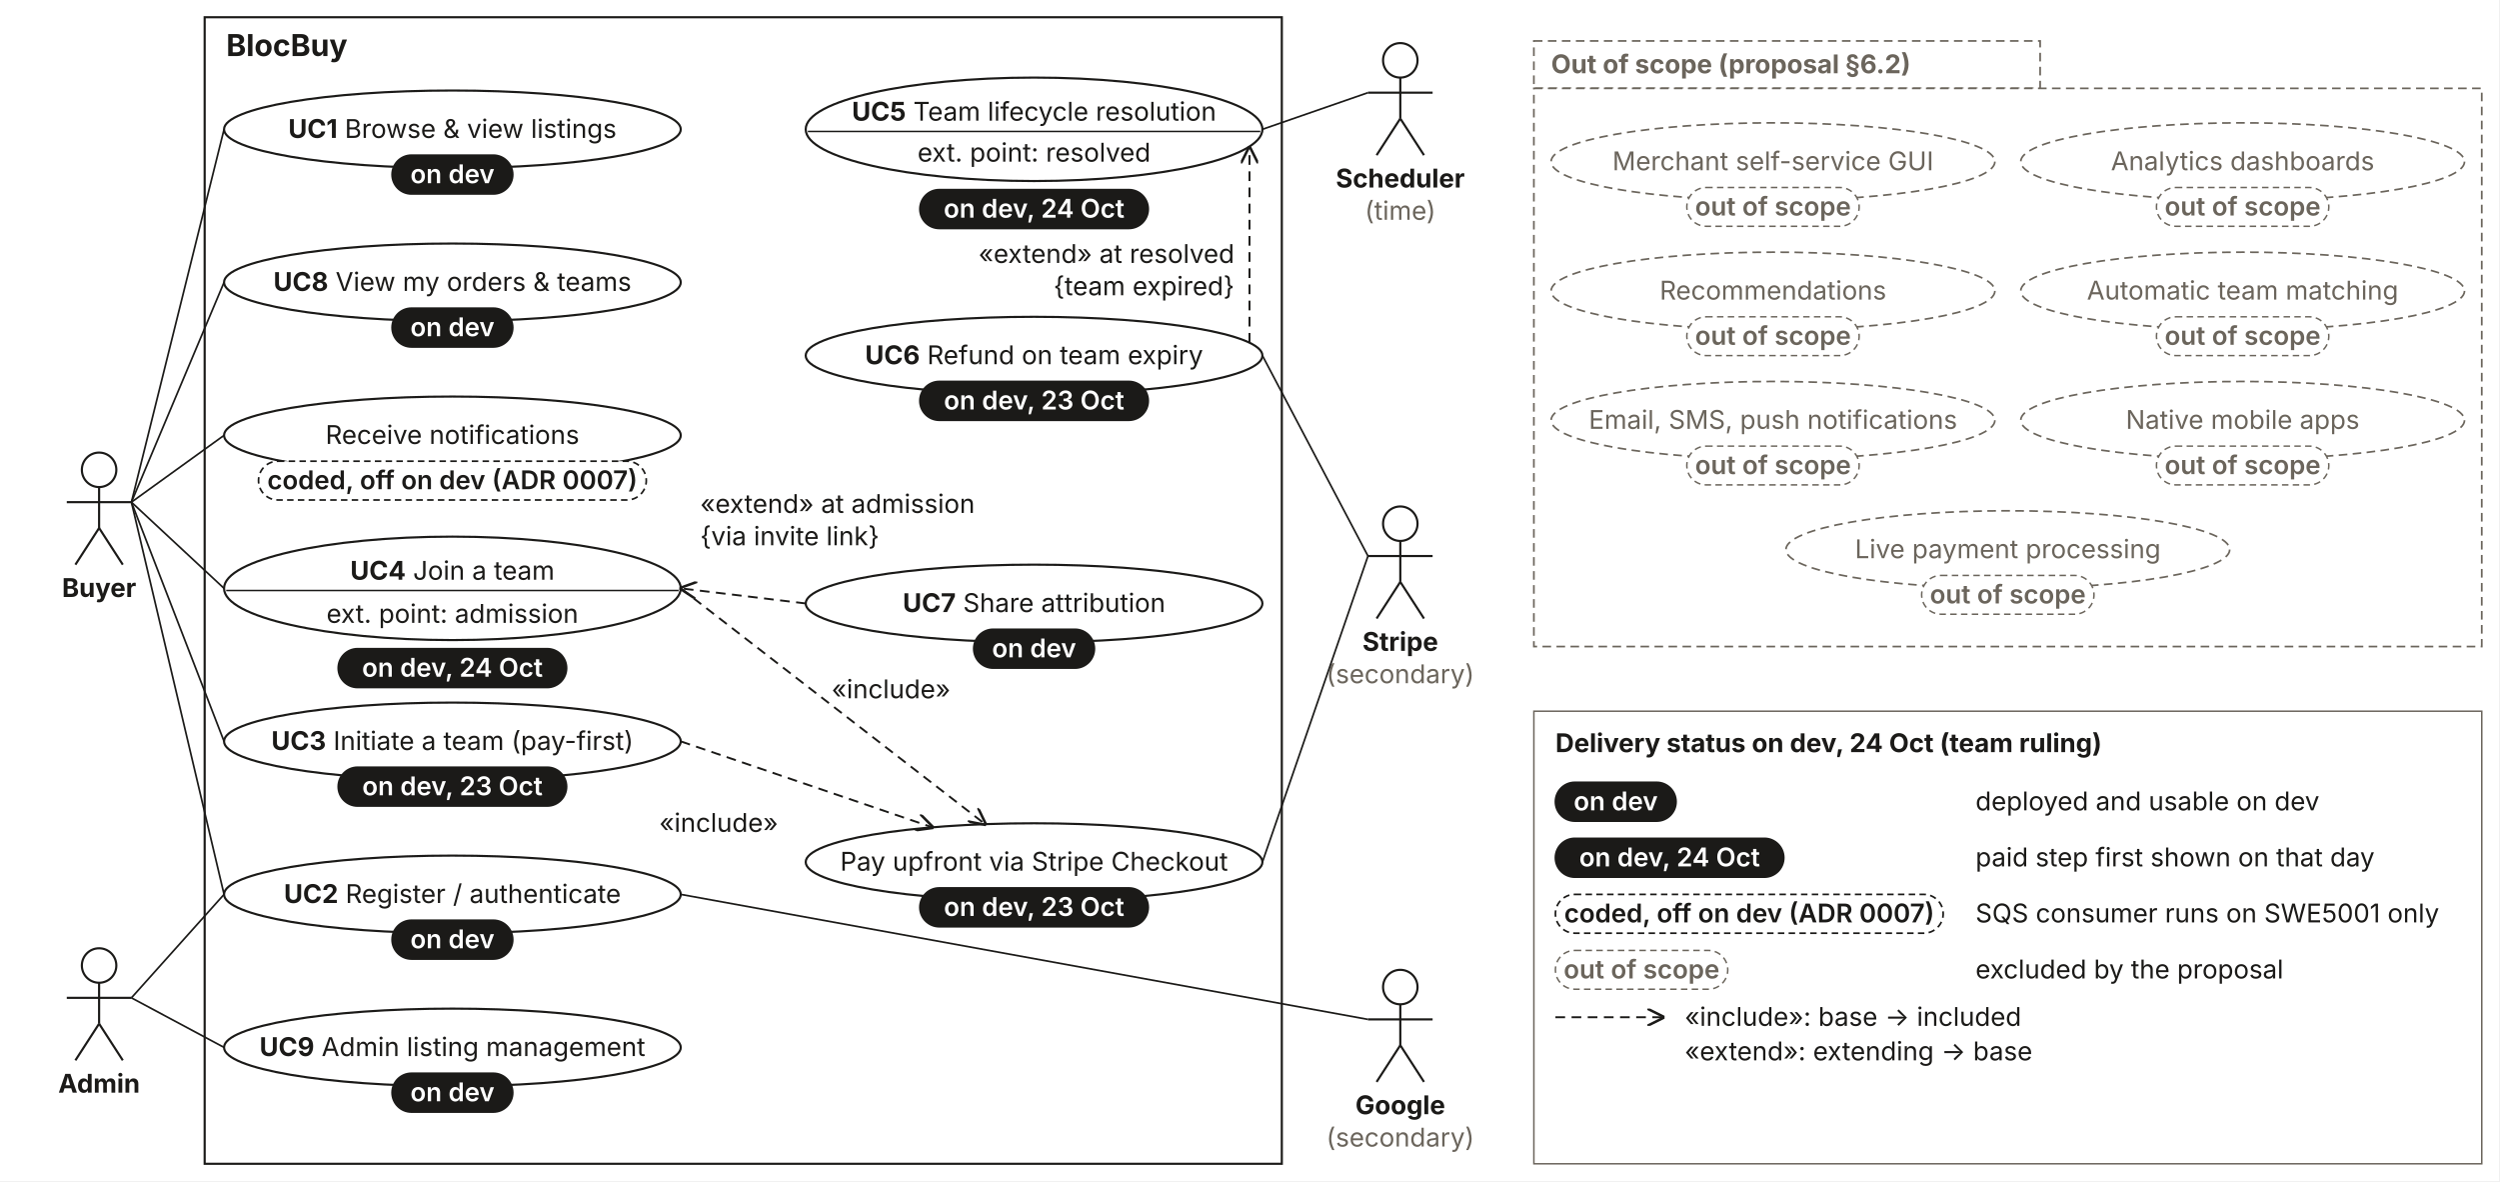
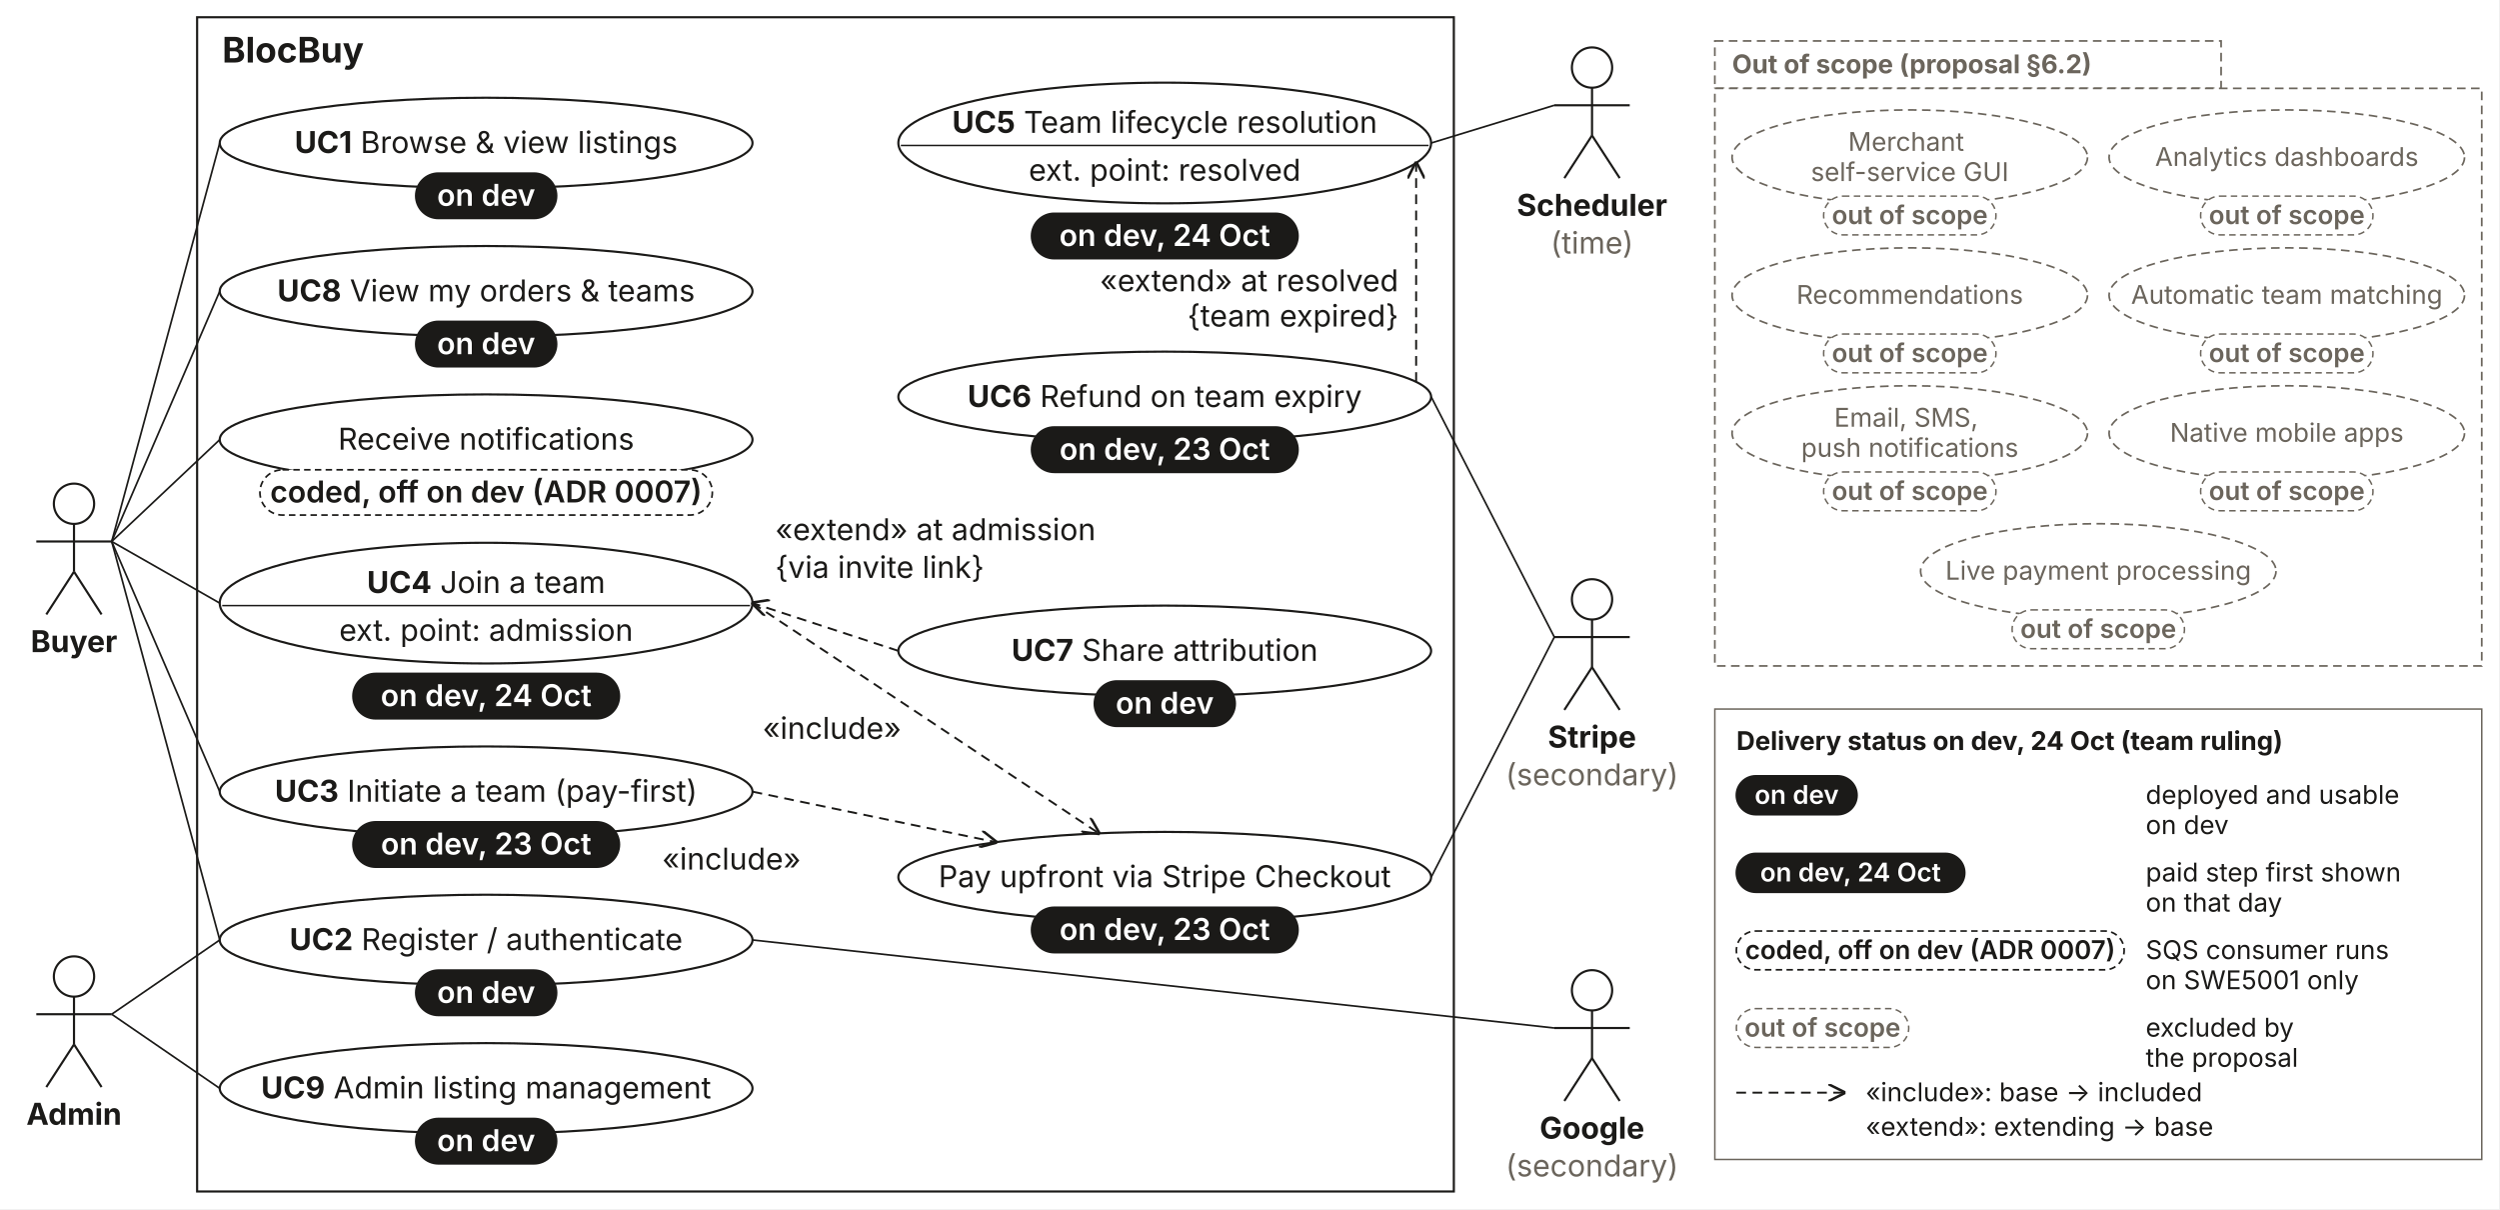
- <svg xmlns="http://www.w3.org/2000/svg" width="2320" height="1096" viewBox="0 0 2320 1096" font-family="Inter, Helvetica, Arial, sans-serif">
+ <svg xmlns="http://www.w3.org/2000/svg" width="2320" height="1122" viewBox="0 0 2320 1122" font-family="Inter, Helvetica, Arial, sans-serif">
  <defs>
    <marker id="ucdOpen" viewBox="0 0 12 12" refX="11" refY="6" markerWidth="16" markerHeight="16" markerUnits="userSpaceOnUse" orient="auto-start-reverse">
      <path d="M0,0 L12,6 L0,12" fill="none" stroke="#1B1A18" stroke-width="1.8" />
    </marker>
    <marker id="ucdOpenRed" viewBox="0 0 12 12" refX="11" refY="6" markerWidth="16" markerHeight="16" markerUnits="userSpaceOnUse" orient="auto-start-reverse">
      <path d="M0,0 L12,6 L0,12" fill="none" stroke="#E8402A" stroke-width="1.8" />
    </marker>
    <marker id="ucdOpenGrey" viewBox="0 0 12 12" refX="11" refY="6" markerWidth="16" markerHeight="16" markerUnits="userSpaceOnUse" orient="auto-start-reverse">
      <path d="M0,0 L12,6 L0,12" fill="none" stroke="#6B655C" stroke-width="1.8" />
    </marker>
    <marker id="ucdFill" viewBox="0 0 12 12" refX="11" refY="6" markerWidth="16" markerHeight="16" markerUnits="userSpaceOnUse" orient="auto-start-reverse">
      <path d="M0,0 L12,6 L0,12 Z" fill="#1B1A18" />
    </marker>
    <marker id="ucdFillRed" viewBox="0 0 12 12" refX="11" refY="6" markerWidth="16" markerHeight="16" markerUnits="userSpaceOnUse" orient="auto-start-reverse">
      <path d="M0,0 L12,6 L0,12 Z" fill="#E8402A" />
    </marker>
    <marker id="ucdFillBlue" viewBox="0 0 12 12" refX="11" refY="6" markerWidth="16" markerHeight="16" markerUnits="userSpaceOnUse" orient="auto-start-reverse">
      <path d="M0,0 L12,6 L0,12 Z" fill="#3E5CD9" />
    </marker>
  </defs>
-   <rect x="0" y="0" width="2320" height="1096" fill="#FFFFFF" />
-   <rect x="190" y="16" width="1000" height="1064" fill="#FFFFFF" stroke="#1B1A18" stroke-width="2" />
-   <text x="210" y="52" font-size="28" font-weight="700" text-anchor="start" fill="#1B1A18">BlocBuy</text>
-   <ellipse cx="420" cy="120" rx="212" ry="36" fill="#FFFFFF" stroke="#1B1A18" stroke-width="2" />
-   <text x="420" y="128" font-size="24" text-anchor="middle" fill="#1B1A18">
+   <rect x="0" y="0" width="2320" height="1122" fill="#FFFFFF" />
+   <rect x="183" y="16" width="1166.7" height="1089.7" fill="#FFFFFF" stroke="#1B1A18" stroke-width="2" />
+   <text x="206.3" y="58" font-size="32.7" font-weight="700" text-anchor="start" fill="#1B1A18">BlocBuy</text>
+   <ellipse cx="451.3" cy="132.7" rx="247.3" ry="42" fill="#FFFFFF" stroke="#1B1A18" stroke-width="2" />
+   <text x="451.3" y="142" font-size="28" text-anchor="middle" fill="#1B1A18">
    <tspan font-weight="700">UC1</tspan> Browse &amp; view listings</text>
-   <rect x="364" y="144" width="112" height="36" rx="18" fill="#1B1A18" stroke="#1B1A18" stroke-width="1.6" />
-   <text x="420" y="170" font-size="24" font-weight="600" text-anchor="middle" fill="#FFFFFF">on dev</text>
-   <ellipse cx="420" cy="262" rx="212" ry="36" fill="#FFFFFF" stroke="#1B1A18" stroke-width="2" />
-   <text x="420" y="270" font-size="24" text-anchor="middle" fill="#1B1A18">
+   <rect x="386" y="160.7" width="130.7" height="42" rx="21" fill="#1B1A18" stroke="#1B1A18" stroke-width="1.6" />
+   <text x="451.3" y="191" font-size="28" font-weight="600" text-anchor="middle" fill="#FFFFFF">on dev</text>
+   <ellipse cx="451.3" cy="270.3" rx="247.3" ry="42" fill="#FFFFFF" stroke="#1B1A18" stroke-width="2" />
+   <text x="451.3" y="279.7" font-size="28" text-anchor="middle" fill="#1B1A18">
    <tspan font-weight="700">UC8</tspan> View my orders &amp; teams</text>
-   <rect x="364" y="286" width="112" height="36" rx="18" fill="#1B1A18" stroke="#1B1A18" stroke-width="1.6" />
-   <text x="420" y="312" font-size="24" font-weight="600" text-anchor="middle" fill="#FFFFFF">on dev</text>
-   <ellipse cx="420" cy="404" rx="212" ry="36" fill="#FFFFFF" stroke="#1B1A18" stroke-width="2" />
-   <text x="420" y="412" font-size="24" text-anchor="middle" fill="#1B1A18">Receive notifications</text>
-   <rect x="240" y="428" width="360" height="36" rx="18" fill="#FFFFFF" stroke="#1B1A18" stroke-width="1.6" stroke-dasharray="6 4" />
-   <text x="420" y="454" font-size="24" font-weight="600" text-anchor="middle" fill="#1B1A18">coded, off on dev (ADR 0007)</text>
-   <ellipse cx="420" cy="546" rx="212" ry="48" fill="#FFFFFF" stroke="#1B1A18" stroke-width="2" />
-   <text x="420" y="538" font-size="24" text-anchor="middle" fill="#1B1A18">
+   <rect x="386" y="298.3" width="130.7" height="42" rx="21" fill="#1B1A18" stroke="#1B1A18" stroke-width="1.6" />
+   <text x="451.3" y="328.7" font-size="28" font-weight="600" text-anchor="middle" fill="#FFFFFF">on dev</text>
+   <ellipse cx="451.3" cy="408" rx="247.3" ry="42" fill="#FFFFFF" stroke="#1B1A18" stroke-width="2" />
+   <text x="451.3" y="417.3" font-size="28" text-anchor="middle" fill="#1B1A18">Receive notifications</text>
+   <rect x="241.3" y="436" width="420" height="42" rx="21" fill="#FFFFFF" stroke="#1B1A18" stroke-width="1.6" stroke-dasharray="6 4" />
+   <text x="451.3" y="466.3" font-size="28" font-weight="600" text-anchor="middle" fill="#1B1A18">coded, off on dev (ADR 0007)</text>
+   <ellipse cx="451.3" cy="559.7" rx="247.3" ry="56" fill="#FFFFFF" stroke="#1B1A18" stroke-width="2" />
+   <text x="451.3" y="550.3" font-size="28" text-anchor="middle" fill="#1B1A18">
    <tspan font-weight="700">UC4</tspan> Join a team</text>
-   <line x1="210" y1="548" x2="630" y2="548" stroke="#1B1A18" stroke-width="1.4" />
-   <text x="420" y="578" font-size="24" text-anchor="middle" fill="#1B1A18">ext. point: admission</text>
-   <rect x="314" y="602" width="212" height="36" rx="18" fill="#1B1A18" stroke="#1B1A18" stroke-width="1.6" />
-   <text x="420" y="628" font-size="24" font-weight="600" text-anchor="middle" fill="#FFFFFF">on dev, 24 Oct</text>
-   <ellipse cx="420" cy="688" rx="212" ry="36" fill="#FFFFFF" stroke="#1B1A18" stroke-width="2" />
-   <text x="420" y="696" font-size="24" text-anchor="middle" fill="#1B1A18">
+   <line x1="206.3" y1="562" x2="696.3" y2="562" stroke="#1B1A18" stroke-width="1.4" />
+   <text x="451.3" y="594.7" font-size="28" text-anchor="middle" fill="#1B1A18">ext. point: admission</text>
+   <rect x="327.7" y="625" width="247.3" height="42" rx="21" fill="#1B1A18" stroke="#1B1A18" stroke-width="1.6" />
+   <text x="451.3" y="655.3" font-size="28" font-weight="600" text-anchor="middle" fill="#FFFFFF">on dev, 24 Oct</text>
+   <ellipse cx="451.3" cy="734.7" rx="247.3" ry="42" fill="#FFFFFF" stroke="#1B1A18" stroke-width="2" />
+   <text x="451.3" y="744" font-size="28" text-anchor="middle" fill="#1B1A18">
    <tspan font-weight="700">UC3</tspan> Initiate a team (pay-first)</text>
-   <rect x="314" y="712" width="212" height="36" rx="18" fill="#1B1A18" stroke="#1B1A18" stroke-width="1.6" />
-   <text x="420" y="738" font-size="24" font-weight="600" text-anchor="middle" fill="#FFFFFF">on dev, 23 Oct</text>
-   <ellipse cx="420" cy="830" rx="212" ry="36" fill="#FFFFFF" stroke="#1B1A18" stroke-width="2" />
-   <text x="420" y="838" font-size="24" text-anchor="middle" fill="#1B1A18">
+   <rect x="327.7" y="762.7" width="247.3" height="42" rx="21" fill="#1B1A18" stroke="#1B1A18" stroke-width="1.6" />
+   <text x="451.3" y="793" font-size="28" font-weight="600" text-anchor="middle" fill="#FFFFFF">on dev, 23 Oct</text>
+   <ellipse cx="451.3" cy="872.3" rx="247.3" ry="42" fill="#FFFFFF" stroke="#1B1A18" stroke-width="2" />
+   <text x="451.3" y="881.7" font-size="28" text-anchor="middle" fill="#1B1A18">
    <tspan font-weight="700">UC2</tspan> Register / authenticate</text>
-   <rect x="364" y="854" width="112" height="36" rx="18" fill="#1B1A18" stroke="#1B1A18" stroke-width="1.6" />
-   <text x="420" y="880" font-size="24" font-weight="600" text-anchor="middle" fill="#FFFFFF">on dev</text>
-   <ellipse cx="420" cy="972" rx="212" ry="36" fill="#FFFFFF" stroke="#1B1A18" stroke-width="2" />
-   <text x="420" y="980" font-size="24" text-anchor="middle" fill="#1B1A18">
+   <rect x="386" y="900.3" width="130.7" height="42" rx="21" fill="#1B1A18" stroke="#1B1A18" stroke-width="1.6" />
+   <text x="451.3" y="930.7" font-size="28" font-weight="600" text-anchor="middle" fill="#FFFFFF">on dev</text>
+   <ellipse cx="451.3" cy="1010" rx="247.3" ry="42" fill="#FFFFFF" stroke="#1B1A18" stroke-width="2" />
+   <text x="451.3" y="1019.3" font-size="28" text-anchor="middle" fill="#1B1A18">
    <tspan font-weight="700">UC9</tspan> Admin listing management</text>
-   <rect x="364" y="996" width="112" height="36" rx="18" fill="#1B1A18" stroke="#1B1A18" stroke-width="1.6" />
-   <text x="420" y="1022" font-size="24" font-weight="600" text-anchor="middle" fill="#FFFFFF">on dev</text>
-   <ellipse cx="960" cy="120" rx="212" ry="48" fill="#FFFFFF" stroke="#1B1A18" stroke-width="2" />
-   <text x="960" y="112" font-size="24" text-anchor="middle" fill="#1B1A18">
+   <rect x="386" y="1038" width="130.7" height="42" rx="21" fill="#1B1A18" stroke="#1B1A18" stroke-width="1.6" />
+   <text x="451.3" y="1068.3" font-size="28" font-weight="600" text-anchor="middle" fill="#FFFFFF">on dev</text>
+   <ellipse cx="1081.3" cy="132.7" rx="247.3" ry="56" fill="#FFFFFF" stroke="#1B1A18" stroke-width="2" />
+   <text x="1081.3" y="123.3" font-size="28" text-anchor="middle" fill="#1B1A18">
    <tspan font-weight="700">UC5</tspan> Team lifecycle resolution</text>
-   <line x1="750" y1="122" x2="1170" y2="122" stroke="#1B1A18" stroke-width="1.4" />
-   <text x="960" y="150" font-size="24" text-anchor="middle" fill="#1B1A18">ext. point: resolved</text>
-   <rect x="854" y="176" width="212" height="36" rx="18" fill="#1B1A18" stroke="#1B1A18" stroke-width="1.6" />
-   <text x="960" y="202" font-size="24" font-weight="600" text-anchor="middle" fill="#FFFFFF">on dev, 24 Oct</text>
-   <ellipse cx="960" cy="330" rx="212" ry="36" fill="#FFFFFF" stroke="#1B1A18" stroke-width="2" />
-   <text x="960" y="338" font-size="24" text-anchor="middle" fill="#1B1A18">
+   <line x1="836.3" y1="135" x2="1326.3" y2="135" stroke="#1B1A18" stroke-width="1.4" />
+   <text x="1081.3" y="167.7" font-size="28" text-anchor="middle" fill="#1B1A18">ext. point: resolved</text>
+   <rect x="957.7" y="198" width="247.3" height="42" rx="21" fill="#1B1A18" stroke="#1B1A18" stroke-width="1.6" />
+   <text x="1081.3" y="228.3" font-size="28" font-weight="600" text-anchor="middle" fill="#FFFFFF">on dev, 24 Oct</text>
+   <ellipse cx="1081.3" cy="368.3" rx="247.3" ry="42" fill="#FFFFFF" stroke="#1B1A18" stroke-width="2" />
+   <text x="1081.3" y="377.7" font-size="28" text-anchor="middle" fill="#1B1A18">
    <tspan font-weight="700">UC6</tspan> Refund on team expiry</text>
-   <rect x="854" y="354" width="212" height="36" rx="18" fill="#1B1A18" stroke="#1B1A18" stroke-width="1.6" />
-   <text x="960" y="380" font-size="24" font-weight="600" text-anchor="middle" fill="#FFFFFF">on dev, 23 Oct</text>
-   <ellipse cx="960" cy="560" rx="212" ry="36" fill="#FFFFFF" stroke="#1B1A18" stroke-width="2" />
-   <text x="960" y="568" font-size="24" text-anchor="middle" fill="#1B1A18">
+   <rect x="957.7" y="396.3" width="247.3" height="42" rx="21" fill="#1B1A18" stroke="#1B1A18" stroke-width="1.6" />
+   <text x="1081.3" y="426.7" font-size="28" font-weight="600" text-anchor="middle" fill="#FFFFFF">on dev, 23 Oct</text>
+   <ellipse cx="1081.3" cy="604" rx="247.3" ry="42" fill="#FFFFFF" stroke="#1B1A18" stroke-width="2" />
+   <text x="1081.3" y="613.3" font-size="28" text-anchor="middle" fill="#1B1A18">
    <tspan font-weight="700">UC7</tspan> Share attribution</text>
-   <rect x="904" y="584" width="112" height="36" rx="18" fill="#1B1A18" stroke="#1B1A18" stroke-width="1.6" />
-   <text x="960" y="610" font-size="24" font-weight="600" text-anchor="middle" fill="#FFFFFF">on dev</text>
-   <ellipse cx="960" cy="800" rx="212" ry="36" fill="#FFFFFF" stroke="#1B1A18" stroke-width="2" />
-   <text x="960" y="808" font-size="24" text-anchor="middle" fill="#1B1A18">Pay upfront via Stripe Checkout</text>
-   <rect x="854" y="824" width="212" height="36" rx="18" fill="#1B1A18" stroke="#1B1A18" stroke-width="1.6" />
-   <text x="960" y="850" font-size="24" font-weight="600" text-anchor="middle" fill="#FFFFFF">on dev, 23 Oct</text>
-   <line x1="632" y1="546" x2="914.591" y2="764.836" stroke="#1B1A18" stroke-width="1.8" stroke-dasharray="9 6" marker-end="url(#ucdOpen)" />
-   <text x="772" y="648" font-size="24" text-anchor="start" fill="#1B1A18">«include»</text>
-   <line x1="632" y1="688" x2="865.6" y2="767.766" stroke="#1B1A18" stroke-width="1.8" stroke-dasharray="9 6" marker-end="url(#ucdOpen)" />
-   <text x="612" y="772" font-size="24" text-anchor="start" fill="#1B1A18">«include»</text>
-   <line x1="748" y1="560" x2="632" y2="546" stroke="#1B1A18" stroke-width="1.8" stroke-dasharray="9 6" marker-end="url(#ucdOpen)" />
-   <text x="650" y="476" font-size="24" text-anchor="start" fill="#1B1A18">«extend» at admission</text>
-   <text x="650" y="506" font-size="24" text-anchor="start" fill="#1B1A18">{via invite link}</text>
-   <line x1="1160" y1="318" x2="1160" y2="137" stroke="#1B1A18" stroke-width="1.8" stroke-dasharray="9 6" marker-end="url(#ucdOpen)" />
-   <text x="1146" y="244" font-size="24" text-anchor="end" fill="#1B1A18">«extend» at resolved</text>
-   <text x="1146" y="274" font-size="24" text-anchor="end" fill="#1B1A18">{team expired}</text>
-   <g stroke="#1B1A18" stroke-width="2" fill="none">
-     <circle cx="92" cy="436" r="16" fill="#FFFFFF" />
-     <line x1="92" y1="452" x2="92" y2="490" />
-     <line x1="62" y1="466" x2="122" y2="466" />
-     <line x1="92" y1="490" x2="70" y2="524" />
-     <line x1="92" y1="490" x2="114" y2="524" />
-   </g>
-   <text x="92" y="554" font-size="24" font-weight="700" text-anchor="middle" fill="#1B1A18">Buyer</text>
-   <g stroke="#1B1A18" stroke-width="2" fill="none">
-     <circle cx="92" cy="896" r="16" fill="#FFFFFF" />
-     <line x1="92" y1="912" x2="92" y2="950" />
-     <line x1="62" y1="926" x2="122" y2="926" />
-     <line x1="92" y1="950" x2="70" y2="984" />
-     <line x1="92" y1="950" x2="114" y2="984" />
-   </g>
-   <text x="92" y="1014" font-size="24" font-weight="700" text-anchor="middle" fill="#1B1A18">Admin</text>
-   <line x1="122" y1="466" x2="208" y2="120" stroke="#1B1A18" stroke-width="1.6" />
-   <line x1="122" y1="466" x2="208" y2="262" stroke="#1B1A18" stroke-width="1.6" />
-   <line x1="122" y1="466" x2="208" y2="404" stroke="#1B1A18" stroke-width="1.6" />
-   <line x1="122" y1="466" x2="208" y2="546" stroke="#1B1A18" stroke-width="1.6" />
-   <line x1="122" y1="466" x2="208" y2="688" stroke="#1B1A18" stroke-width="1.6" />
-   <line x1="122" y1="466" x2="208" y2="830" stroke="#1B1A18" stroke-width="1.6" />
-   <line x1="122" y1="926" x2="208" y2="830" stroke="#1B1A18" stroke-width="1.6" />
-   <line x1="122" y1="926" x2="208" y2="972" stroke="#1B1A18" stroke-width="1.6" />
-   <g stroke="#1B1A18" stroke-width="2" fill="none">
-     <circle cx="1300" cy="56" r="16" fill="#FFFFFF" />
-     <line x1="1300" y1="72" x2="1300" y2="110" />
-     <line x1="1270" y1="86" x2="1330" y2="86" />
-     <line x1="1300" y1="110" x2="1278" y2="144" />
-     <line x1="1300" y1="110" x2="1322" y2="144" />
-   </g>
-   <text x="1300" y="174" font-size="24" font-weight="700" text-anchor="middle" fill="#1B1A18">Scheduler</text>
-   <text x="1300" y="204" font-size="24" text-anchor="middle" fill="#6B655C">(time)</text>
-   <line x1="1270" y1="86" x2="1172" y2="120" stroke="#1B1A18" stroke-width="1.6" />
-   <g stroke="#1B1A18" stroke-width="2" fill="none">
-     <circle cx="1300" cy="486" r="16" fill="#FFFFFF" />
-     <line x1="1300" y1="502" x2="1300" y2="540" />
-     <line x1="1270" y1="516" x2="1330" y2="516" />
-     <line x1="1300" y1="540" x2="1278" y2="574" />
-     <line x1="1300" y1="540" x2="1322" y2="574" />
-   </g>
-   <text x="1300" y="604" font-size="24" font-weight="700" text-anchor="middle" fill="#1B1A18">Stripe</text>
-   <text x="1300" y="634" font-size="24" text-anchor="middle" fill="#6B655C">(secondary)</text>
-   <line x1="1270" y1="516" x2="1172" y2="330" stroke="#1B1A18" stroke-width="1.6" />
-   <line x1="1270" y1="516" x2="1172" y2="800" stroke="#1B1A18" stroke-width="1.6" />
-   <g stroke="#1B1A18" stroke-width="2" fill="none">
-     <circle cx="1300" cy="916" r="16" fill="#FFFFFF" />
-     <line x1="1300" y1="932" x2="1300" y2="970" />
-     <line x1="1270" y1="946" x2="1330" y2="946" />
-     <line x1="1300" y1="970" x2="1278" y2="1004" />
-     <line x1="1300" y1="970" x2="1322" y2="1004" />
-   </g>
-   <text x="1300" y="1034" font-size="24" font-weight="700" text-anchor="middle" fill="#1B1A18">Google</text>
-   <text x="1300" y="1064" font-size="24" text-anchor="middle" fill="#6B655C">(secondary)</text>
-   <line x1="1270" y1="946" x2="632" y2="830" stroke="#1B1A18" stroke-width="1.6" />
-   <rect x="1424" y="38" width="470" height="44" fill="#FFFFFF" stroke="#6B655C" stroke-width="1.6" stroke-dasharray="8 5" />
-   <text x="1440" y="68" font-size="24" font-weight="700" text-anchor="start" fill="#6B655C">Out of scope (proposal §6.2)</text>
-   <rect x="1424" y="82" width="880" height="518" fill="#FFFFFF" stroke="#6B655C" stroke-width="1.6" stroke-dasharray="8 5" />
-   <ellipse cx="1646" cy="150" rx="206" ry="36" fill="#FFFFFF" stroke="#6B655C" stroke-width="1.6" stroke-dasharray="8 5" />
-   <text x="1646" y="158" font-size="24" text-anchor="middle" fill="#6B655C">Merchant self-service GUI</text>
-   <rect x="1566" y="174" width="160" height="36" rx="18" fill="#FFFFFF" stroke="#6B655C" stroke-width="1.4" stroke-dasharray="6 4" />
-   <text x="1646" y="200" font-size="24" font-weight="600" text-anchor="middle" fill="#6B655C">out of scope</text>
-   <ellipse cx="2082" cy="150" rx="206" ry="36" fill="#FFFFFF" stroke="#6B655C" stroke-width="1.6" stroke-dasharray="8 5" />
-   <text x="2082" y="158" font-size="24" text-anchor="middle" fill="#6B655C">Analytics dashboards</text>
-   <rect x="2002" y="174" width="160" height="36" rx="18" fill="#FFFFFF" stroke="#6B655C" stroke-width="1.4" stroke-dasharray="6 4" />
-   <text x="2082" y="200" font-size="24" font-weight="600" text-anchor="middle" fill="#6B655C">out of scope</text>
-   <ellipse cx="1646" cy="270" rx="206" ry="36" fill="#FFFFFF" stroke="#6B655C" stroke-width="1.6" stroke-dasharray="8 5" />
-   <text x="1646" y="278" font-size="24" text-anchor="middle" fill="#6B655C">Recommendations</text>
-   <rect x="1566" y="294" width="160" height="36" rx="18" fill="#FFFFFF" stroke="#6B655C" stroke-width="1.4" stroke-dasharray="6 4" />
-   <text x="1646" y="320" font-size="24" font-weight="600" text-anchor="middle" fill="#6B655C">out of scope</text>
-   <ellipse cx="2082" cy="270" rx="206" ry="36" fill="#FFFFFF" stroke="#6B655C" stroke-width="1.6" stroke-dasharray="8 5" />
-   <text x="2082" y="278" font-size="24" text-anchor="middle" fill="#6B655C">Automatic team matching</text>
-   <rect x="2002" y="294" width="160" height="36" rx="18" fill="#FFFFFF" stroke="#6B655C" stroke-width="1.4" stroke-dasharray="6 4" />
-   <text x="2082" y="320" font-size="24" font-weight="600" text-anchor="middle" fill="#6B655C">out of scope</text>
-   <ellipse cx="1646" cy="390" rx="206" ry="36" fill="#FFFFFF" stroke="#6B655C" stroke-width="1.6" stroke-dasharray="8 5" />
-   <text x="1646" y="398" font-size="24" text-anchor="middle" fill="#6B655C">Email, SMS, push notifications</text>
-   <rect x="1566" y="414" width="160" height="36" rx="18" fill="#FFFFFF" stroke="#6B655C" stroke-width="1.4" stroke-dasharray="6 4" />
-   <text x="1646" y="440" font-size="24" font-weight="600" text-anchor="middle" fill="#6B655C">out of scope</text>
-   <ellipse cx="2082" cy="390" rx="206" ry="36" fill="#FFFFFF" stroke="#6B655C" stroke-width="1.6" stroke-dasharray="8 5" />
-   <text x="2082" y="398" font-size="24" text-anchor="middle" fill="#6B655C">Native mobile apps</text>
-   <rect x="2002" y="414" width="160" height="36" rx="18" fill="#FFFFFF" stroke="#6B655C" stroke-width="1.4" stroke-dasharray="6 4" />
-   <text x="2082" y="440" font-size="24" font-weight="600" text-anchor="middle" fill="#6B655C">out of scope</text>
-   <ellipse cx="1864.0" cy="510" rx="206" ry="36" fill="#FFFFFF" stroke="#6B655C" stroke-width="1.6" stroke-dasharray="8 5" />
-   <text x="1864" y="518" font-size="24" text-anchor="middle" fill="#6B655C">Live payment processing</text>
-   <rect x="1784" y="534" width="160" height="36" rx="18" fill="#FFFFFF" stroke="#6B655C" stroke-width="1.4" stroke-dasharray="6 4" />
-   <text x="1864" y="560" font-size="24" font-weight="600" text-anchor="middle" fill="#6B655C">out of scope</text>
-   <rect x="1424" y="660" width="880" height="420" fill="#FFFFFF" stroke="#6B655C" stroke-width="1.4" />
-   <text x="1444" y="698" font-size="24" font-weight="700" text-anchor="start" fill="#1B1A18">Delivery status on dev, 24 Oct (team ruling)</text>
-   <rect x="1444" y="726" width="112" height="36" rx="18" fill="#1B1A18" stroke="#1B1A18" stroke-width="1.6" />
-   <text x="1500" y="752" font-size="24" font-weight="600" text-anchor="middle" fill="#FFFFFF">on dev</text>
-   <text x="1834" y="752" font-size="24" text-anchor="start" fill="#1B1A18">deployed and usable on dev</text>
-   <rect x="1444" y="778" width="212" height="36" rx="18" fill="#1B1A18" stroke="#1B1A18" stroke-width="1.6" />
-   <text x="1550" y="804" font-size="24" font-weight="600" text-anchor="middle" fill="#FFFFFF">on dev, 24 Oct</text>
-   <text x="1834" y="804" font-size="24" text-anchor="start" fill="#1B1A18">paid step first shown on that day</text>
-   <rect x="1444" y="830" width="360" height="36" rx="18" fill="#FFFFFF" stroke="#1B1A18" stroke-width="1.6" stroke-dasharray="6 4" />
-   <text x="1624" y="856" font-size="24" font-weight="600" text-anchor="middle" fill="#1B1A18">coded, off on dev (ADR 0007)</text>
-   <text x="1834" y="856" font-size="24" text-anchor="start" fill="#1B1A18">SQS consumer runs on SWE5001 only</text>
-   <rect x="1444" y="882" width="160" height="36" rx="18" fill="#FFFFFF" stroke="#6B655C" stroke-width="1.4" stroke-dasharray="6 4" />
-   <text x="1524" y="908" font-size="24" font-weight="600" text-anchor="middle" fill="#6B655C">out of scope</text>
-   <text x="1834" y="908" font-size="24" text-anchor="start" fill="#1B1A18">excluded by the proposal</text>
-   <line x1="1444" y1="944" x2="1544" y2="944" stroke="#1B1A18" stroke-width="1.8" stroke-dasharray="9 6" marker-end="url(#ucdOpen)" />
-   <text x="1564" y="952" font-size="24" text-anchor="start" fill="#1B1A18">«include»: base → included</text>
-   <text x="1564" y="984" font-size="24" text-anchor="start" fill="#1B1A18">«extend»: extending → base</text>
+   <rect x="1016" y="632" width="130.7" height="42" rx="21" fill="#1B1A18" stroke="#1B1A18" stroke-width="1.6" />
+   <text x="1081.3" y="662.3" font-size="28" font-weight="600" text-anchor="middle" fill="#FFFFFF">on dev</text>
+   <ellipse cx="1081.3" cy="814" rx="247.3" ry="42" fill="#FFFFFF" stroke="#1B1A18" stroke-width="2" />
+   <text x="1081.3" y="823.3" font-size="28" text-anchor="middle" fill="#1B1A18">Pay upfront via Stripe Checkout</text>
+   <rect x="957.7" y="842" width="247.3" height="42" rx="21" fill="#1B1A18" stroke="#1B1A18" stroke-width="1.6" />
+   <text x="1081.3" y="872.3" font-size="28" font-weight="600" text-anchor="middle" fill="#FFFFFF">on dev, 23 Oct</text>
+   <line x1="698.7" y1="559.7" x2="1020.1" y2="773.3" stroke="#1B1A18" stroke-width="1.8" stroke-dasharray="9 6" marker-end="url(#ucdOpen)" />
+   <text x="708" y="685.7" font-size="28" text-anchor="start" fill="#1B1A18">«include»</text>
+   <line x1="698.7" y1="734.7" x2="924.6" y2="781.5" stroke="#1B1A18" stroke-width="1.8" stroke-dasharray="9 6" marker-end="url(#ucdOpen)" />
+   <text x="614.7" y="807" font-size="28" text-anchor="start" fill="#1B1A18">«include»</text>
+   <line x1="834" y1="604" x2="698.7" y2="559.7" stroke="#1B1A18" stroke-width="1.8" stroke-dasharray="9 6" marker-end="url(#ucdOpen)" />
+   <text x="719.7" y="501.3" font-size="28" text-anchor="start" fill="#1B1A18">«extend» at admission</text>
+   <text x="719.7" y="536.3" font-size="28" text-anchor="start" fill="#1B1A18">{via invite link}</text>
+   <line x1="1314.7" y1="354.4" x2="1314.7" y2="151.2" stroke="#1B1A18" stroke-width="1.8" stroke-dasharray="9 6" marker-end="url(#ucdOpen)" />
+   <text x="1298.3" y="270.3" font-size="28" text-anchor="end" fill="#1B1A18">«extend» at resolved</text>
+   <text x="1298.3" y="303" font-size="28" text-anchor="end" fill="#1B1A18">{team expired}</text>
+   <g stroke="#1B1A18" stroke-width="2" fill="none">
+     <circle cx="68.7" cy="467.5" r="18.7" fill="#FFFFFF" />
+     <line x1="68.7" y1="486.2" x2="68.7" y2="530.5" />
+     <line x1="33.7" y1="502.5" x2="103.7" y2="502.5" />
+     <line x1="68.7" y1="530.5" x2="43" y2="570.2" />
+     <line x1="68.7" y1="530.5" x2="94.3" y2="570.2" />
+   </g>
+   <text x="68.7" y="605.2" font-size="28" font-weight="700" text-anchor="middle" fill="#1B1A18">Buyer</text>
+   <g stroke="#1B1A18" stroke-width="2" fill="none">
+     <circle cx="68.7" cy="906.2" r="18.7" fill="#FFFFFF" />
+     <line x1="68.7" y1="924.8" x2="68.7" y2="969.2" />
+     <line x1="33.7" y1="941.2" x2="103.7" y2="941.2" />
+     <line x1="68.7" y1="969.2" x2="43" y2="1008.8" />
+     <line x1="68.7" y1="969.2" x2="94.3" y2="1008.8" />
+   </g>
+   <text x="68.7" y="1043.8" font-size="28" font-weight="700" text-anchor="middle" fill="#1B1A18">Admin</text>
+   <line x1="103.7" y1="502.5" x2="204" y2="132.7" stroke="#1B1A18" stroke-width="1.6" />
+   <line x1="103.7" y1="502.5" x2="204" y2="270.3" stroke="#1B1A18" stroke-width="1.6" />
+   <line x1="103.7" y1="502.5" x2="204" y2="408" stroke="#1B1A18" stroke-width="1.6" />
+   <line x1="103.7" y1="502.5" x2="204" y2="559.7" stroke="#1B1A18" stroke-width="1.6" />
+   <line x1="103.7" y1="502.5" x2="204" y2="734.7" stroke="#1B1A18" stroke-width="1.6" />
+   <line x1="103.7" y1="502.5" x2="204" y2="872.3" stroke="#1B1A18" stroke-width="1.6" />
+   <line x1="103.7" y1="941.2" x2="204" y2="872.3" stroke="#1B1A18" stroke-width="1.6" />
+   <line x1="103.7" y1="941.2" x2="204" y2="1010" stroke="#1B1A18" stroke-width="1.6" />
+   <g stroke="#1B1A18" stroke-width="2" fill="none">
+     <circle cx="1478" cy="62.7" r="18.7" fill="#FFFFFF" />
+     <line x1="1478" y1="81.3" x2="1478" y2="125.7" />
+     <line x1="1443" y1="97.7" x2="1513" y2="97.7" />
+     <line x1="1478" y1="125.7" x2="1452.3" y2="165.3" />
+     <line x1="1478" y1="125.7" x2="1503.7" y2="165.3" />
+   </g>
+   <text x="1478" y="200.3" font-size="28" font-weight="700" text-anchor="middle" fill="#1B1A18">Scheduler</text>
+   <text x="1478" y="235.3" font-size="28" text-anchor="middle" fill="#6B655C">(time)</text>
+   <line x1="1443" y1="97.7" x2="1328.7" y2="132.7" stroke="#1B1A18" stroke-width="1.6" />
+   <g stroke="#1B1A18" stroke-width="2" fill="none">
+     <circle cx="1478" cy="556.2" r="18.7" fill="#FFFFFF" />
+     <line x1="1478" y1="574.8" x2="1478" y2="619.2" />
+     <line x1="1443" y1="591.2" x2="1513" y2="591.2" />
+     <line x1="1478" y1="619.2" x2="1452.3" y2="658.8" />
+     <line x1="1478" y1="619.2" x2="1503.7" y2="658.8" />
+   </g>
+   <text x="1478" y="693.8" font-size="28" font-weight="700" text-anchor="middle" fill="#1B1A18">Stripe</text>
+   <text x="1478" y="728.8" font-size="28" text-anchor="middle" fill="#6B655C">(secondary)</text>
+   <line x1="1443" y1="591.2" x2="1328.7" y2="368.3" stroke="#1B1A18" stroke-width="1.6" />
+   <line x1="1443" y1="591.2" x2="1328.7" y2="814" stroke="#1B1A18" stroke-width="1.6" />
+   <g stroke="#1B1A18" stroke-width="2" fill="none">
+     <circle cx="1478" cy="919" r="18.7" fill="#FFFFFF" />
+     <line x1="1478" y1="937.7" x2="1478" y2="982" />
+     <line x1="1443" y1="954" x2="1513" y2="954" />
+     <line x1="1478" y1="982" x2="1452.3" y2="1021.7" />
+     <line x1="1478" y1="982" x2="1503.7" y2="1021.7" />
+   </g>
+   <text x="1478" y="1056.7" font-size="28" font-weight="700" text-anchor="middle" fill="#1B1A18">Google</text>
+   <text x="1478" y="1091.7" font-size="28" text-anchor="middle" fill="#6B655C">(secondary)</text>
+   <line x1="1443" y1="954" x2="698.7" y2="872.3" stroke="#1B1A18" stroke-width="1.6" />
+   <rect x="1592" y="38" width="470" height="44" fill="#FFFFFF" stroke="#6B655C" stroke-width="1.6" stroke-dasharray="8 5" />
+   <text x="1608" y="68" font-size="24" font-weight="700" text-anchor="start" fill="#6B655C">Out of scope (proposal §6.2)</text>
+   <rect x="1592" y="82" width="712" height="536" fill="#FFFFFF" stroke="#6B655C" stroke-width="1.6" stroke-dasharray="8 5" />
+   <ellipse cx="1773" cy="146" rx="165" ry="44" fill="#FFFFFF" stroke="#6B655C" stroke-width="1.6" stroke-dasharray="8 5" />
+   <text x="1773" y="140" font-size="24" text-anchor="middle" fill="#6B655C">
+     <tspan x="1773">Merchant</tspan>
+     <tspan x="1773" dy="28">self-service GUI</tspan>
+   </text>
+   <rect x="1693" y="182" width="160" height="36" rx="18" fill="#FFFFFF" stroke="#6B655C" stroke-width="1.4" stroke-dasharray="6 4" />
+   <text x="1773" y="208" font-size="24" font-weight="600" text-anchor="middle" fill="#6B655C">out of scope</text>
+   <ellipse cx="2123" cy="146" rx="165" ry="44" fill="#FFFFFF" stroke="#6B655C" stroke-width="1.6" stroke-dasharray="8 5" />
+   <text x="2123" y="154" font-size="24" text-anchor="middle" fill="#6B655C">Analytics dashboards</text>
+   <rect x="2043" y="182" width="160" height="36" rx="18" fill="#FFFFFF" stroke="#6B655C" stroke-width="1.4" stroke-dasharray="6 4" />
+   <text x="2123" y="208" font-size="24" font-weight="600" text-anchor="middle" fill="#6B655C">out of scope</text>
+   <ellipse cx="1773" cy="274" rx="165" ry="44" fill="#FFFFFF" stroke="#6B655C" stroke-width="1.6" stroke-dasharray="8 5" />
+   <text x="1773" y="282" font-size="24" text-anchor="middle" fill="#6B655C">Recommendations</text>
+   <rect x="1693" y="310" width="160" height="36" rx="18" fill="#FFFFFF" stroke="#6B655C" stroke-width="1.4" stroke-dasharray="6 4" />
+   <text x="1773" y="336" font-size="24" font-weight="600" text-anchor="middle" fill="#6B655C">out of scope</text>
+   <ellipse cx="2123" cy="274" rx="165" ry="44" fill="#FFFFFF" stroke="#6B655C" stroke-width="1.6" stroke-dasharray="8 5" />
+   <text x="2123" y="282" font-size="24" text-anchor="middle" fill="#6B655C">Automatic team matching</text>
+   <rect x="2043" y="310" width="160" height="36" rx="18" fill="#FFFFFF" stroke="#6B655C" stroke-width="1.4" stroke-dasharray="6 4" />
+   <text x="2123" y="336" font-size="24" font-weight="600" text-anchor="middle" fill="#6B655C">out of scope</text>
+   <ellipse cx="1773" cy="402" rx="165" ry="44" fill="#FFFFFF" stroke="#6B655C" stroke-width="1.6" stroke-dasharray="8 5" />
+   <text x="1773" y="396" font-size="24" text-anchor="middle" fill="#6B655C">
+     <tspan x="1773">Email, SMS,</tspan>
+     <tspan x="1773" dy="28">push notifications</tspan>
+   </text>
+   <rect x="1693" y="438" width="160" height="36" rx="18" fill="#FFFFFF" stroke="#6B655C" stroke-width="1.4" stroke-dasharray="6 4" />
+   <text x="1773" y="464" font-size="24" font-weight="600" text-anchor="middle" fill="#6B655C">out of scope</text>
+   <ellipse cx="2123" cy="402" rx="165" ry="44" fill="#FFFFFF" stroke="#6B655C" stroke-width="1.6" stroke-dasharray="8 5" />
+   <text x="2123" y="410" font-size="24" text-anchor="middle" fill="#6B655C">Native mobile apps</text>
+   <rect x="2043" y="438" width="160" height="36" rx="18" fill="#FFFFFF" stroke="#6B655C" stroke-width="1.4" stroke-dasharray="6 4" />
+   <text x="2123" y="464" font-size="24" font-weight="600" text-anchor="middle" fill="#6B655C">out of scope</text>
+   <ellipse cx="1948" cy="530" rx="165" ry="44" fill="#FFFFFF" stroke="#6B655C" stroke-width="1.6" stroke-dasharray="8 5" />
+   <text x="1948" y="538" font-size="24" text-anchor="middle" fill="#6B655C">Live payment processing</text>
+   <rect x="1868" y="566" width="160" height="36" rx="18" fill="#FFFFFF" stroke="#6B655C" stroke-width="1.4" stroke-dasharray="6 4" />
+   <text x="1948" y="592" font-size="24" font-weight="600" text-anchor="middle" fill="#6B655C">out of scope</text>
+   <rect x="1592" y="658" width="712" height="418" fill="#FFFFFF" stroke="#6B655C" stroke-width="1.4" />
+   <text x="1612" y="696" font-size="24" font-weight="700" text-anchor="start" fill="#1B1A18">Delivery status on dev, 24 Oct (team ruling)</text>
+   <rect x="1612" y="720" width="112" height="36" rx="18" fill="#1B1A18" stroke="#1B1A18" stroke-width="1.6" />
+   <text x="1668" y="746" font-size="24" font-weight="600" text-anchor="middle" fill="#FFFFFF">on dev</text>
+   <text x="1992" y="746" font-size="24" text-anchor="start" fill="#1B1A18">
+     <tspan x="1992">deployed and usable</tspan>
+     <tspan x="1992" dy="28">on dev</tspan>
+   </text>
+   <rect x="1612" y="792" width="212" height="36" rx="18" fill="#1B1A18" stroke="#1B1A18" stroke-width="1.6" />
+   <text x="1718" y="818" font-size="24" font-weight="600" text-anchor="middle" fill="#FFFFFF">on dev, 24 Oct</text>
+   <text x="1992" y="818" font-size="24" text-anchor="start" fill="#1B1A18">
+     <tspan x="1992">paid step first shown</tspan>
+     <tspan x="1992" dy="28">on that day</tspan>
+   </text>
+   <rect x="1612" y="864" width="360" height="36" rx="18" fill="#FFFFFF" stroke="#1B1A18" stroke-width="1.6" stroke-dasharray="6 4" />
+   <text x="1792" y="890" font-size="24" font-weight="600" text-anchor="middle" fill="#1B1A18">coded, off on dev (ADR 0007)</text>
+   <text x="1992" y="890" font-size="24" text-anchor="start" fill="#1B1A18">
+     <tspan x="1992">SQS consumer runs</tspan>
+     <tspan x="1992" dy="28">on SWE5001 only</tspan>
+   </text>
+   <rect x="1612" y="936" width="160" height="36" rx="18" fill="#FFFFFF" stroke="#6B655C" stroke-width="1.4" stroke-dasharray="6 4" />
+   <text x="1692" y="962" font-size="24" font-weight="600" text-anchor="middle" fill="#6B655C">out of scope</text>
+   <text x="1992" y="962" font-size="24" text-anchor="start" fill="#1B1A18">
+     <tspan x="1992">excluded by</tspan>
+     <tspan x="1992" dy="28">the proposal</tspan>
+   </text>
+   <line x1="1612" y1="1014" x2="1712" y2="1014" stroke="#1B1A18" stroke-width="1.8" stroke-dasharray="9 6" marker-end="url(#ucdOpen)" />
+   <text x="1732" y="1022" font-size="24" text-anchor="start" fill="#1B1A18">«include»: base → included</text>
+   <text x="1732" y="1054" font-size="24" text-anchor="start" fill="#1B1A18">«extend»: extending → base</text>
</svg>
